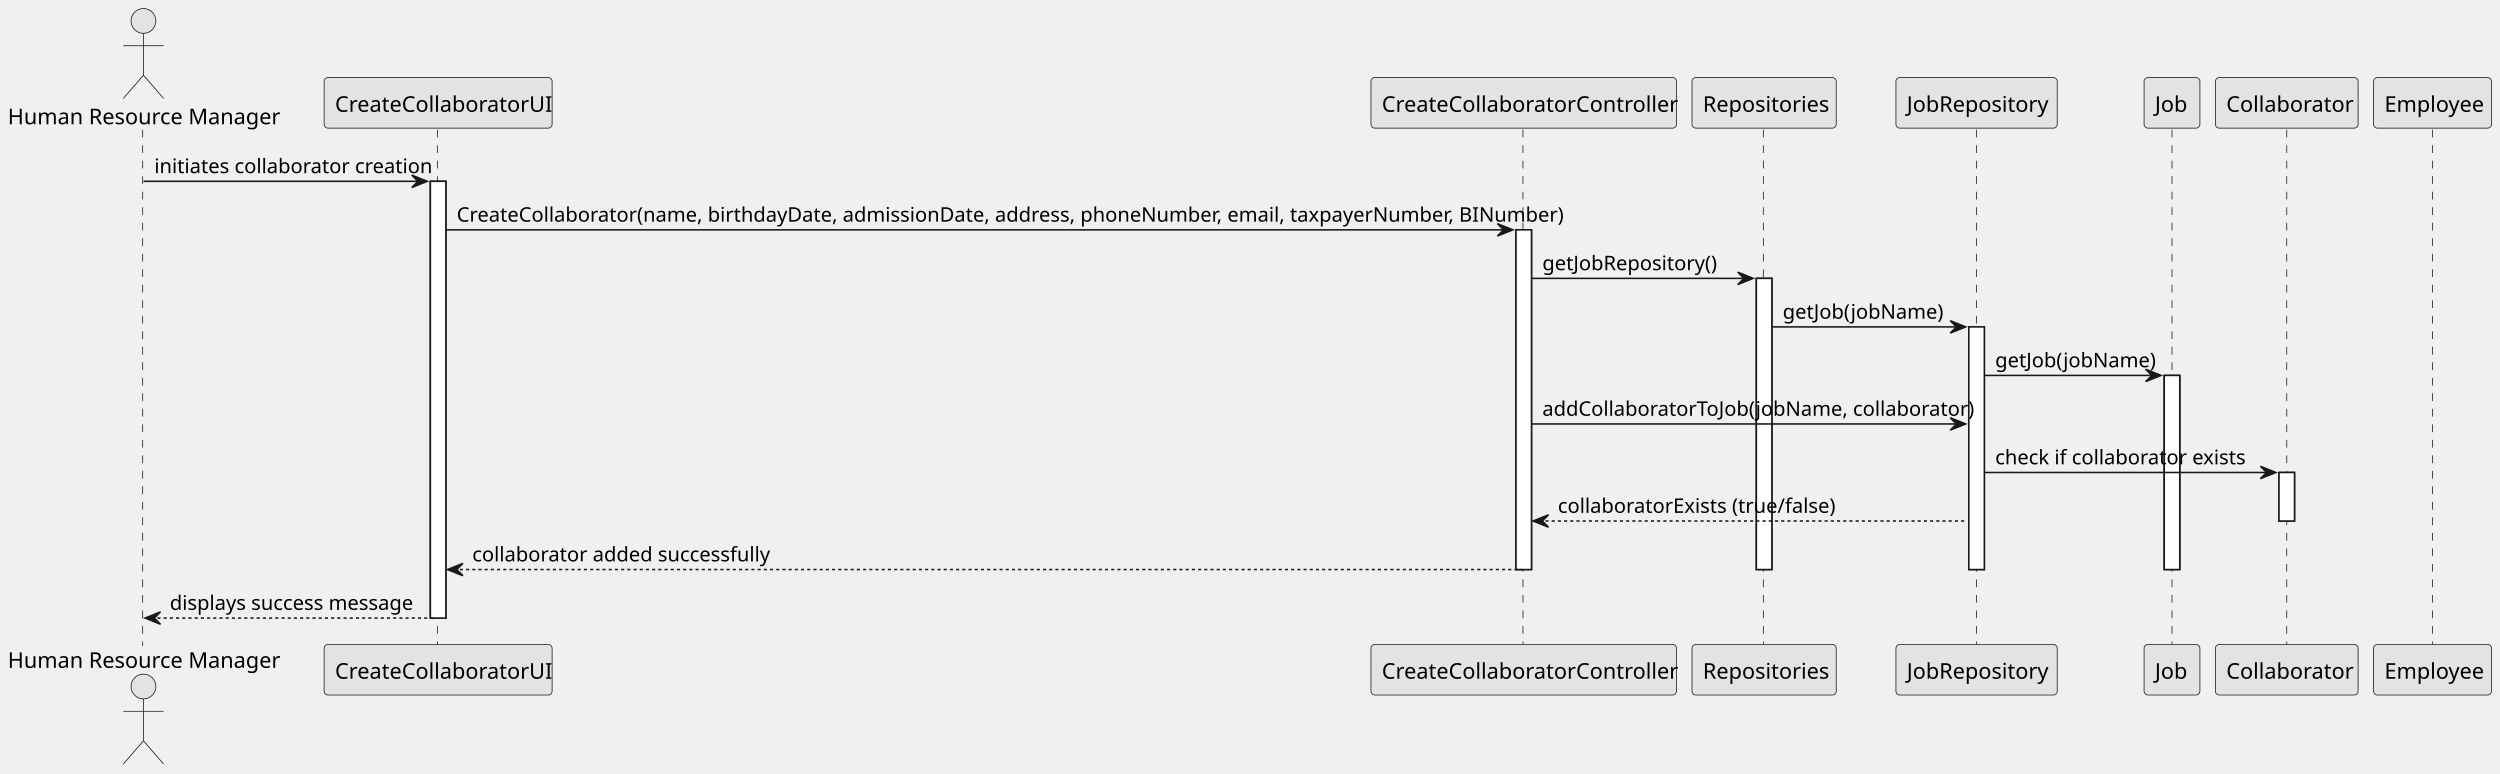
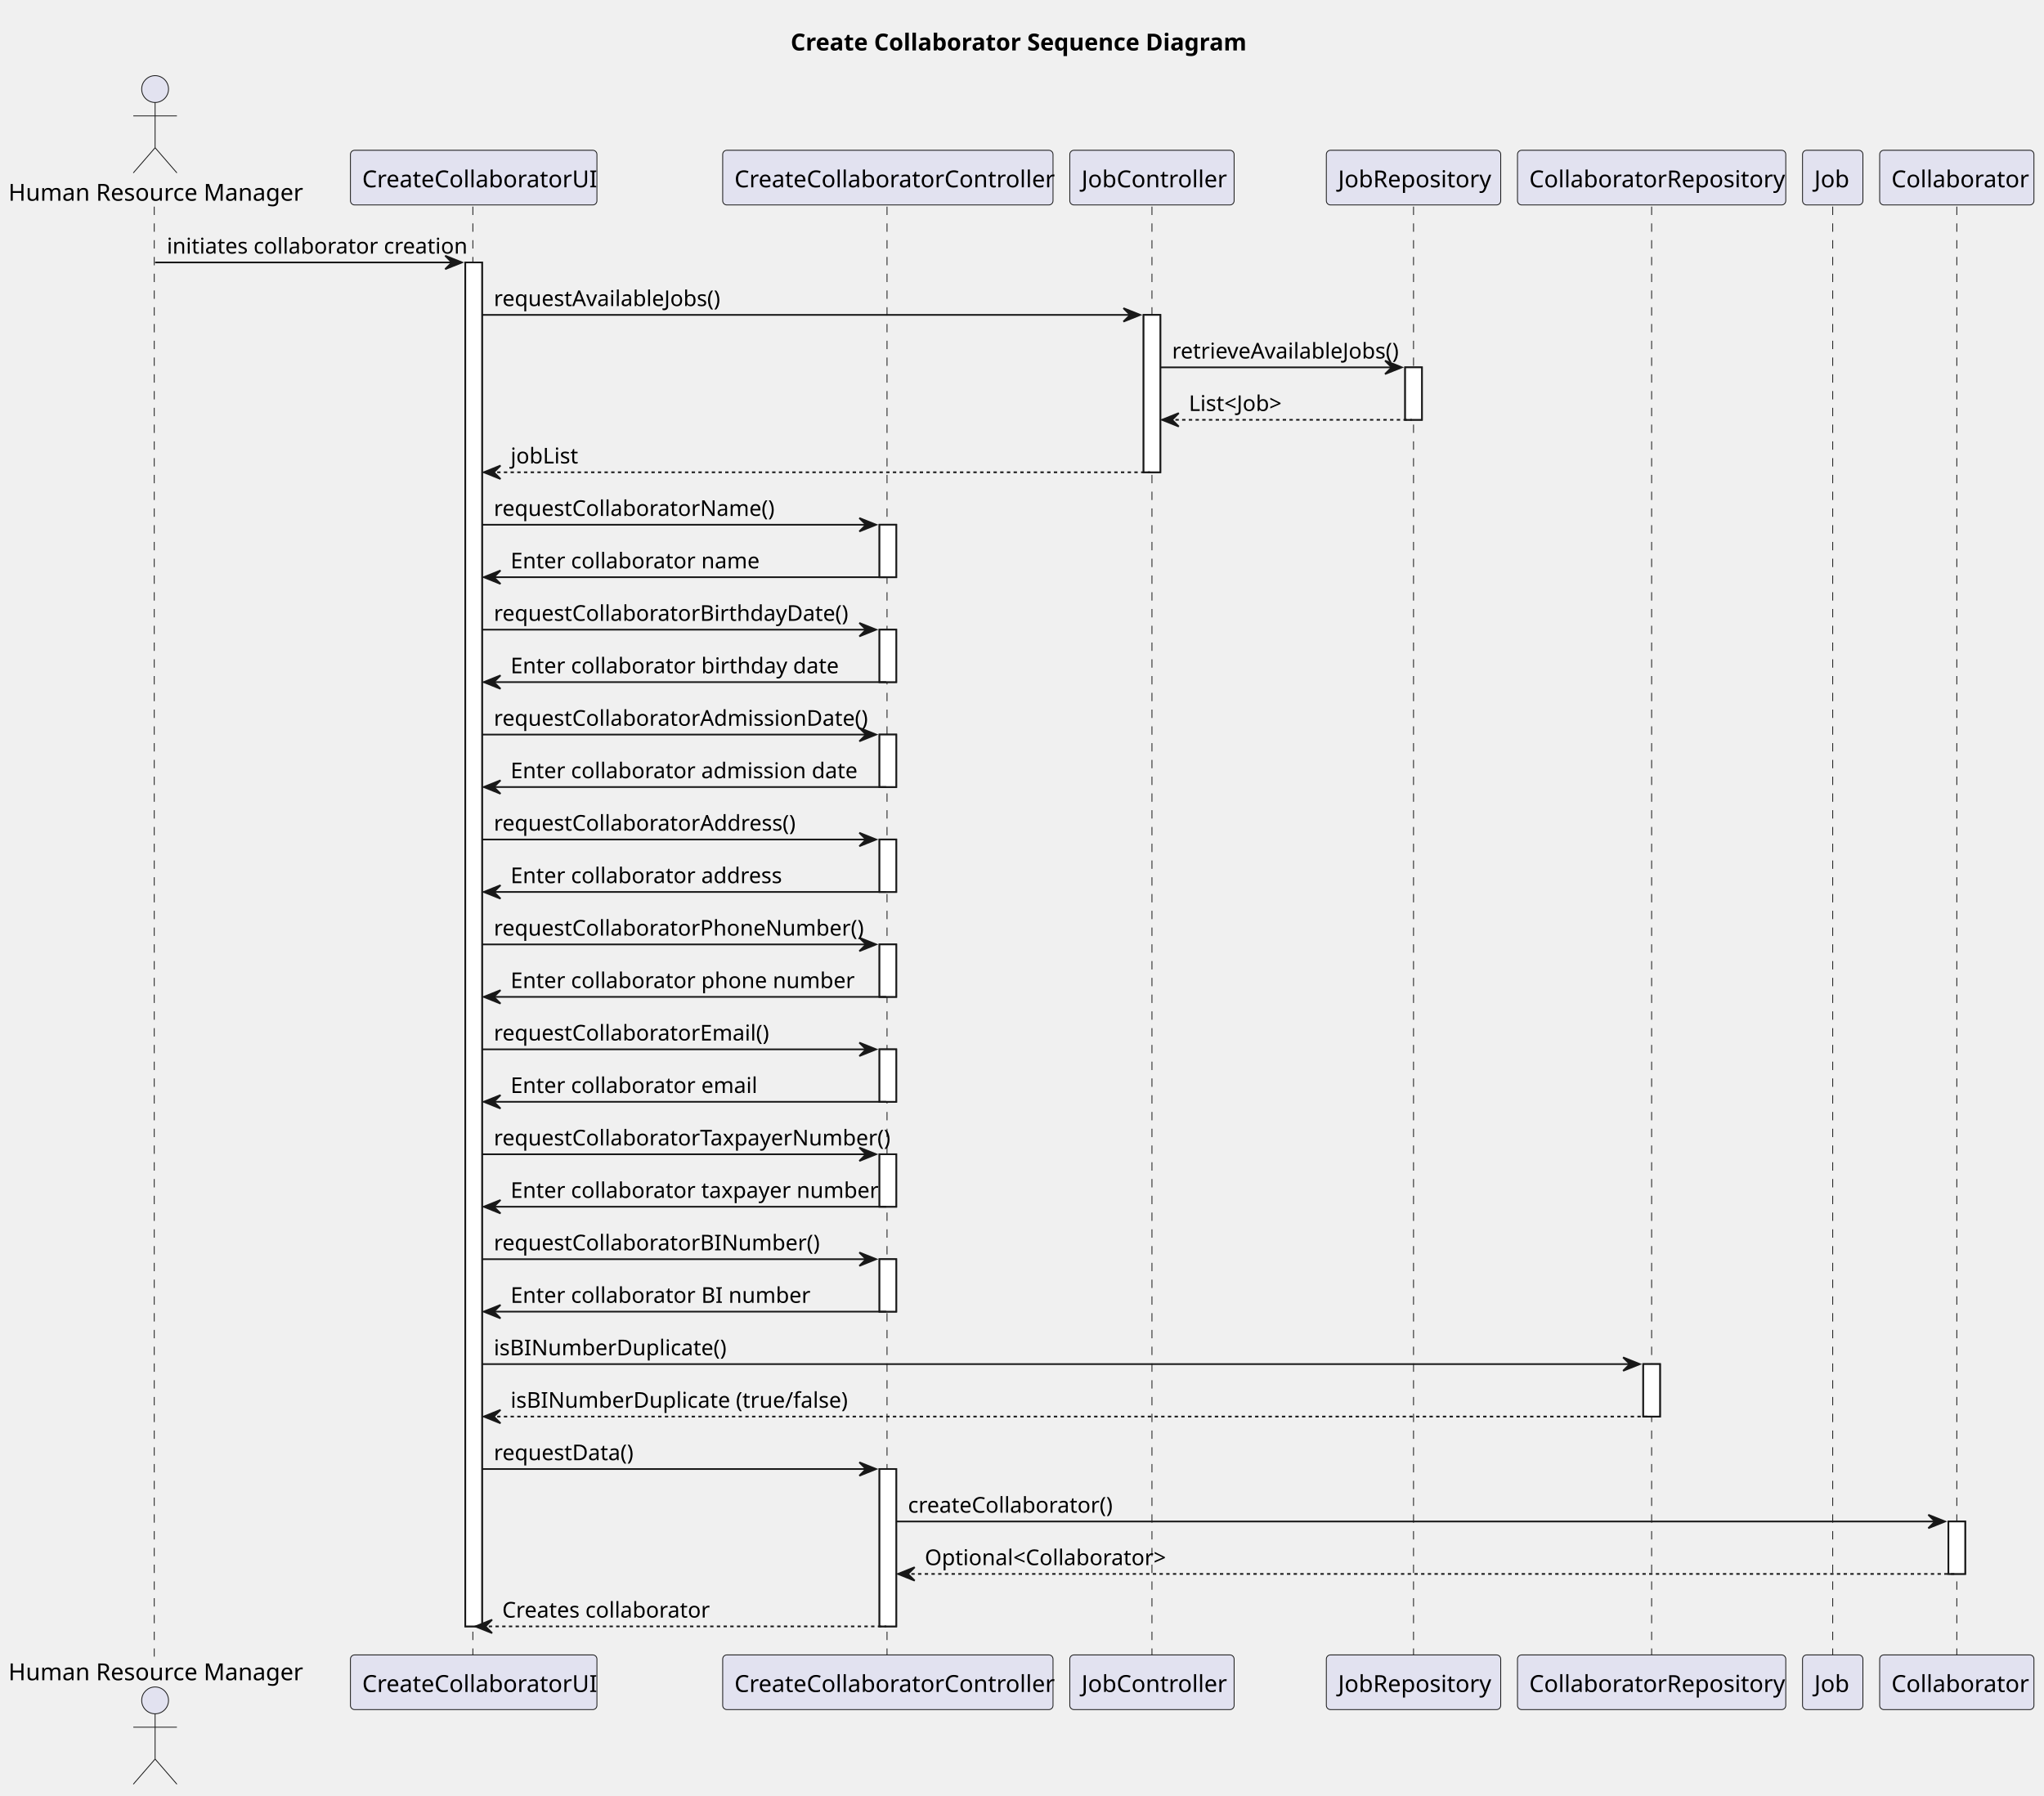
- <svg xmlns="http://www.w3.org/2000/svg" contentStyleType="text/css" height="499px" preserveAspectRatio="none" style="width:1612px;height:499px;background:#FFFFFF;" version="1.1" viewBox="0 0 1612 499" width="1612px" zoomAndPan="magnify">
+ <svg xmlns="http://www.w3.org/2000/svg" contentStyleType="text/css" height="1071px" preserveAspectRatio="none" style="width:1219px;height:1071px;background:#FFFFFF;" version="1.1" viewBox="0 0 1219 1071" width="1219px" zoomAndPan="magnify">
  <defs />
  <g>
-     <rect fill="#FFFFFF" height="281.619" style="stroke:#181818;stroke-width:1.0;" width="10" x="277.5" y="116.912" />
-     <rect fill="#FFFFFF" height="219.037" style="stroke:#181818;stroke-width:1.0;" width="10" x="977.5" y="148.203" />
-     <rect fill="#FFFFFF" height="187.746" style="stroke:#181818;stroke-width:1.0;" width="10" x="1132.5" y="179.494" />
-     <rect fill="#FFFFFF" height="156.455" style="stroke:#181818;stroke-width:1.0;" width="10" x="1269.5" y="210.785" />
-     <rect fill="#FFFFFF" height="125.164" style="stroke:#181818;stroke-width:1.0;" width="10" x="1395.5" y="242.076" />
-     <rect fill="#FFFFFF" height="31.291" style="stroke:#181818;stroke-width:1.0;" width="10" x="1469.5" y="304.658" />
-     <line style="stroke:#181818;stroke-width:0.5;stroke-dasharray:5.0,5.0;" x1="92" x2="92" y1="83.621" y2="416.531" />
-     <line style="stroke:#181818;stroke-width:0.5;stroke-dasharray:5.0,5.0;" x1="282" x2="282" y1="83.621" y2="416.531" />
-     <line style="stroke:#181818;stroke-width:0.5;stroke-dasharray:5.0,5.0;" x1="982" x2="982" y1="83.621" y2="416.531" />
-     <line style="stroke:#181818;stroke-width:0.5;stroke-dasharray:5.0,5.0;" x1="1137" x2="1137" y1="83.621" y2="416.531" />
-     <line style="stroke:#181818;stroke-width:0.5;stroke-dasharray:5.0,5.0;" x1="1274.5" x2="1274.5" y1="83.621" y2="416.531" />
-     <line style="stroke:#181818;stroke-width:0.5;stroke-dasharray:5.0,5.0;" x1="1400.5" x2="1400.5" y1="83.621" y2="416.531" />
-     <line style="stroke:#181818;stroke-width:0.5;stroke-dasharray:5.0,5.0;" x1="1474.5" x2="1474.5" y1="83.621" y2="416.531" />
-     <line style="stroke:#181818;stroke-width:0.5;stroke-dasharray:5.0,5.0;" x1="1568.5" x2="1568.5" y1="83.621" y2="416.531" />
-     <text fill="#000000" font-family="sans-serif" font-size="14" lengthAdjust="spacing" textLength="169" x="5" y="80.107">Human Resource Manager</text>
-     <ellipse cx="92.5" cy="13.5" fill="#E3E3E3" rx="8" ry="8" style="stroke:#181818;stroke-width:0.5;" />
-     <path d="M92.5,21.5 L92.5,48.5 M79.5,29.5 L105.5,29.5 M92.5,48.5 L79.5,63.5 M92.5,48.5 L105.5,63.5 " fill="none" style="stroke:#181818;stroke-width:0.5;" />
-     <text fill="#000000" font-family="sans-serif" font-size="14" lengthAdjust="spacing" textLength="169" x="5" y="430.639">Human Resource Manager</text>
-     <ellipse cx="92.5" cy="442.652" fill="#E3E3E3" rx="8" ry="8" style="stroke:#181818;stroke-width:0.5;" />
-     <path d="M92.5,450.652 L92.5,477.652 M79.5,458.652 L105.5,458.652 M92.5,477.652 L79.5,492.652 M92.5,477.652 L105.5,492.652 " fill="none" style="stroke:#181818;stroke-width:0.5;" />
-     <rect fill="#E3E3E3" height="32.621" rx="2.5" ry="2.5" style="stroke:#181818;stroke-width:0.5;" width="147" x="209" y="50" />
-     <text fill="#000000" font-family="sans-serif" font-size="14" lengthAdjust="spacing" textLength="133" x="216" y="72.107">CreateCollaboratorUI</text>
-     <rect fill="#E3E3E3" height="32.621" rx="2.5" ry="2.5" style="stroke:#181818;stroke-width:0.5;" width="147" x="209" y="415.531" />
-     <text fill="#000000" font-family="sans-serif" font-size="14" lengthAdjust="spacing" textLength="133" x="216" y="437.639">CreateCollaboratorUI</text>
-     <rect fill="#E3E3E3" height="32.621" rx="2.5" ry="2.5" style="stroke:#181818;stroke-width:0.5;" width="197" x="884" y="50" />
-     <text fill="#000000" font-family="sans-serif" font-size="14" lengthAdjust="spacing" textLength="183" x="891" y="72.107">CreateCollaboratorController</text>
-     <rect fill="#E3E3E3" height="32.621" rx="2.5" ry="2.5" style="stroke:#181818;stroke-width:0.5;" width="197" x="884" y="415.531" />
-     <text fill="#000000" font-family="sans-serif" font-size="14" lengthAdjust="spacing" textLength="183" x="891" y="437.639">CreateCollaboratorController</text>
-     <rect fill="#E3E3E3" height="32.621" rx="2.5" ry="2.5" style="stroke:#181818;stroke-width:0.5;" width="93" x="1091" y="50" />
-     <text fill="#000000" font-family="sans-serif" font-size="14" lengthAdjust="spacing" textLength="79" x="1098" y="72.107">Repositories</text>
-     <rect fill="#E3E3E3" height="32.621" rx="2.5" ry="2.5" style="stroke:#181818;stroke-width:0.5;" width="93" x="1091" y="415.531" />
-     <text fill="#000000" font-family="sans-serif" font-size="14" lengthAdjust="spacing" textLength="79" x="1098" y="437.639">Repositories</text>
-     <rect fill="#E3E3E3" height="32.621" rx="2.5" ry="2.5" style="stroke:#181818;stroke-width:0.5;" width="104" x="1222.5" y="50" />
-     <text fill="#000000" font-family="sans-serif" font-size="14" lengthAdjust="spacing" textLength="90" x="1229.5" y="72.107">JobRepository</text>
-     <rect fill="#E3E3E3" height="32.621" rx="2.5" ry="2.5" style="stroke:#181818;stroke-width:0.5;" width="104" x="1222.5" y="415.531" />
-     <text fill="#000000" font-family="sans-serif" font-size="14" lengthAdjust="spacing" textLength="90" x="1229.5" y="437.639">JobRepository</text>
-     <rect fill="#E3E3E3" height="32.621" rx="2.5" ry="2.5" style="stroke:#181818;stroke-width:0.5;" width="36" x="1382.5" y="50" />
-     <text fill="#000000" font-family="sans-serif" font-size="14" lengthAdjust="spacing" textLength="22" x="1389.5" y="72.107">Job</text>
-     <rect fill="#E3E3E3" height="32.621" rx="2.5" ry="2.5" style="stroke:#181818;stroke-width:0.5;" width="36" x="1382.5" y="415.531" />
-     <text fill="#000000" font-family="sans-serif" font-size="14" lengthAdjust="spacing" textLength="22" x="1389.5" y="437.639">Job</text>
-     <rect fill="#E3E3E3" height="32.621" rx="2.5" ry="2.5" style="stroke:#181818;stroke-width:0.5;" width="92" x="1428.5" y="50" />
-     <text fill="#000000" font-family="sans-serif" font-size="14" lengthAdjust="spacing" textLength="78" x="1435.5" y="72.107">Collaborator</text>
-     <rect fill="#E3E3E3" height="32.621" rx="2.5" ry="2.5" style="stroke:#181818;stroke-width:0.5;" width="92" x="1428.5" y="415.531" />
-     <text fill="#000000" font-family="sans-serif" font-size="14" lengthAdjust="spacing" textLength="78" x="1435.5" y="437.639">Collaborator</text>
-     <rect fill="#E3E3E3" height="32.621" rx="2.5" ry="2.5" style="stroke:#181818;stroke-width:0.5;" width="76" x="1530.5" y="50" />
-     <text fill="#000000" font-family="sans-serif" font-size="14" lengthAdjust="spacing" textLength="62" x="1537.5" y="72.107">Employee</text>
-     <rect fill="#E3E3E3" height="32.621" rx="2.5" ry="2.5" style="stroke:#181818;stroke-width:0.5;" width="76" x="1530.5" y="415.531" />
-     <text fill="#000000" font-family="sans-serif" font-size="14" lengthAdjust="spacing" textLength="62" x="1537.5" y="437.639">Employee</text>
-     <rect fill="#FFFFFF" height="281.619" style="stroke:#181818;stroke-width:1.0;" width="10" x="277.5" y="116.912" />
-     <rect fill="#FFFFFF" height="219.037" style="stroke:#181818;stroke-width:1.0;" width="10" x="977.5" y="148.203" />
-     <rect fill="#FFFFFF" height="187.746" style="stroke:#181818;stroke-width:1.0;" width="10" x="1132.5" y="179.494" />
-     <rect fill="#FFFFFF" height="156.455" style="stroke:#181818;stroke-width:1.0;" width="10" x="1269.5" y="210.785" />
-     <rect fill="#FFFFFF" height="125.164" style="stroke:#181818;stroke-width:1.0;" width="10" x="1395.5" y="242.076" />
-     <rect fill="#FFFFFF" height="31.291" style="stroke:#181818;stroke-width:1.0;" width="10" x="1469.5" y="304.658" />
-     <polygon fill="#181818" points="265.5,112.912,275.5,116.912,265.5,120.912,269.5,116.912" style="stroke:#181818;stroke-width:1.0;" />
-     <line style="stroke:#181818;stroke-width:1.0;" x1="92.5" x2="271.5" y1="116.912" y2="116.912" />
-     <text fill="#000000" font-family="sans-serif" font-size="13" lengthAdjust="spacing" textLength="166" x="99.5" y="111.649">initiates collaborator creation</text>
-     <polygon fill="#181818" points="965.5,144.203,975.5,148.203,965.5,152.203,969.5,148.203" style="stroke:#181818;stroke-width:1.0;" />
-     <line style="stroke:#181818;stroke-width:1.0;" x1="287.5" x2="971.5" y1="148.203" y2="148.203" />
-     <text fill="#000000" font-family="sans-serif" font-size="13" lengthAdjust="spacing" textLength="671" x="294.5" y="142.94">CreateCollaborator(name, birthdayDate, admissionDate, address, phoneNumber, email, taxpayerNumber, BINumber)</text>
-     <polygon fill="#181818" points="1120.5,175.494,1130.5,179.494,1120.5,183.494,1124.5,179.494" style="stroke:#181818;stroke-width:1.0;" />
-     <line style="stroke:#181818;stroke-width:1.0;" x1="987.5" x2="1126.5" y1="179.494" y2="179.494" />
-     <text fill="#000000" font-family="sans-serif" font-size="13" lengthAdjust="spacing" textLength="108" x="994.5" y="174.231">getJobRepository()</text>
-     <polygon fill="#181818" points="1257.5,206.785,1267.5,210.785,1257.5,214.785,1261.5,210.785" style="stroke:#181818;stroke-width:1.0;" />
-     <line style="stroke:#181818;stroke-width:1.0;" x1="1142.5" x2="1263.5" y1="210.785" y2="210.785" />
-     <text fill="#000000" font-family="sans-serif" font-size="13" lengthAdjust="spacing" textLength="97" x="1149.5" y="205.523">getJob(jobName)</text>
-     <polygon fill="#181818" points="1383.5,238.076,1393.5,242.076,1383.5,246.076,1387.5,242.076" style="stroke:#181818;stroke-width:1.0;" />
-     <line style="stroke:#181818;stroke-width:1.0;" x1="1279.5" x2="1389.5" y1="242.076" y2="242.076" />
-     <text fill="#000000" font-family="sans-serif" font-size="13" lengthAdjust="spacing" textLength="97" x="1286.5" y="236.814">getJob(jobName)</text>
-     <polygon fill="#181818" points="1257.5,269.367,1267.5,273.367,1257.5,277.367,1261.5,273.367" style="stroke:#181818;stroke-width:1.0;" />
-     <line style="stroke:#181818;stroke-width:1.0;" x1="987.5" x2="1263.5" y1="273.367" y2="273.367" />
-     <text fill="#000000" font-family="sans-serif" font-size="13" lengthAdjust="spacing" textLength="258" x="994.5" y="268.104">addCollaboratorToJob(jobName, collaborator)</text>
-     <polygon fill="#181818" points="1457.5,300.658,1467.5,304.658,1457.5,308.658,1461.5,304.658" style="stroke:#181818;stroke-width:1.0;" />
-     <line style="stroke:#181818;stroke-width:1.0;" x1="1279.5" x2="1463.5" y1="304.658" y2="304.658" />
-     <text fill="#000000" font-family="sans-serif" font-size="13" lengthAdjust="spacing" textLength="155" x="1286.5" y="299.396">check if collaborator exists</text>
-     <polygon fill="#181818" points="998.5,331.949,988.5,335.949,998.5,339.949,994.5,335.949" style="stroke:#181818;stroke-width:1.0;" />
-     <line style="stroke:#181818;stroke-width:1.0;stroke-dasharray:2.0,2.0;" x1="992.5" x2="1268.5" y1="335.949" y2="335.949" />
-     <text fill="#000000" font-family="sans-serif" font-size="13" lengthAdjust="spacing" textLength="169" x="1004.5" y="330.687">collaboratorExists (true/false)</text>
-     <polygon fill="#181818" points="298.5,363.24,288.5,367.24,298.5,371.24,294.5,367.24" style="stroke:#181818;stroke-width:1.0;" />
-     <line style="stroke:#181818;stroke-width:1.0;stroke-dasharray:2.0,2.0;" x1="292.5" x2="981.5" y1="367.24" y2="367.24" />
-     <text fill="#000000" font-family="sans-serif" font-size="13" lengthAdjust="spacing" textLength="182" x="304.5" y="361.978">collaborator added successfully</text>
-     <polygon fill="#181818" points="103.5,394.531,93.5,398.531,103.5,402.531,99.5,398.531" style="stroke:#181818;stroke-width:1.0;" />
-     <line style="stroke:#181818;stroke-width:1.0;stroke-dasharray:2.0,2.0;" x1="97.5" x2="281.5" y1="398.531" y2="398.531" />
-     <text fill="#000000" font-family="sans-serif" font-size="13" lengthAdjust="spacing" textLength="158" x="109.5" y="393.269">displays success message</text>
+     <text fill="#000000" font-family="sans-serif" font-size="14" font-weight="bold" lengthAdjust="spacing" textLength="274" x="471.5" y="30.107">Create Collaborator Sequence Diagram</text>
+     <rect fill="#FFFFFF" height="813.566" style="stroke:#181818;stroke-width:1.0;" width="10" x="277.5" y="156.533" />
+     <rect fill="#FFFFFF" height="31.291" style="stroke:#181818;stroke-width:1.0;" width="10" x="524.5" y="312.988" />
+     <rect fill="#FFFFFF" height="31.291" style="stroke:#181818;stroke-width:1.0;" width="10" x="524.5" y="375.57" />
+     <rect fill="#FFFFFF" height="31.291" style="stroke:#181818;stroke-width:1.0;" width="10" x="524.5" y="438.152" />
+     <rect fill="#FFFFFF" height="31.291" style="stroke:#181818;stroke-width:1.0;" width="10" x="524.5" y="500.734" />
+     <rect fill="#FFFFFF" height="31.291" style="stroke:#181818;stroke-width:1.0;" width="10" x="524.5" y="563.316" />
+     <rect fill="#FFFFFF" height="31.291" style="stroke:#181818;stroke-width:1.0;" width="10" x="524.5" y="625.898" />
+     <rect fill="#FFFFFF" height="31.291" style="stroke:#181818;stroke-width:1.0;" width="10" x="524.5" y="688.481" />
+     <rect fill="#FFFFFF" height="31.291" style="stroke:#181818;stroke-width:1.0;" width="10" x="524.5" y="751.062" />
+     <rect fill="#FFFFFF" height="93.873" style="stroke:#181818;stroke-width:1.0;" width="10" x="524.5" y="876.227" />
+     <rect fill="#FFFFFF" height="93.873" style="stroke:#181818;stroke-width:1.0;" width="10" x="682" y="187.824" />
+     <rect fill="#FFFFFF" height="31.291" style="stroke:#181818;stroke-width:1.0;" width="10" x="838" y="219.115" />
+     <rect fill="#FFFFFF" height="31.291" style="stroke:#181818;stroke-width:1.0;" width="10" x="980" y="813.644" />
+     <rect fill="#FFFFFF" height="31.291" style="stroke:#181818;stroke-width:1.0;" width="10" x="1162" y="907.518" />
+     <line style="stroke:#181818;stroke-width:0.5;stroke-dasharray:5.0,5.0;" x1="92" x2="92" y1="123.242" y2="988.1" />
+     <line style="stroke:#181818;stroke-width:0.5;stroke-dasharray:5.0,5.0;" x1="282" x2="282" y1="123.242" y2="988.1" />
+     <line style="stroke:#181818;stroke-width:0.5;stroke-dasharray:5.0,5.0;" x1="529" x2="529" y1="123.242" y2="988.1" />
+     <line style="stroke:#181818;stroke-width:0.5;stroke-dasharray:5.0,5.0;" x1="687" x2="687" y1="123.242" y2="988.1" />
+     <line style="stroke:#181818;stroke-width:0.5;stroke-dasharray:5.0,5.0;" x1="843" x2="843" y1="123.242" y2="988.1" />
+     <line style="stroke:#181818;stroke-width:0.5;stroke-dasharray:5.0,5.0;" x1="985" x2="985" y1="123.242" y2="988.1" />
+     <line style="stroke:#181818;stroke-width:0.5;stroke-dasharray:5.0,5.0;" x1="1093" x2="1093" y1="123.242" y2="988.1" />
+     <line style="stroke:#181818;stroke-width:0.5;stroke-dasharray:5.0,5.0;" x1="1167" x2="1167" y1="123.242" y2="988.1" />
+     <text fill="#000000" font-family="sans-serif" font-size="14" lengthAdjust="spacing" textLength="169" x="5" y="119.728">Human Resource Manager</text>
+     <ellipse cx="92.5" cy="53.121" fill="#E2E2F0" rx="8" ry="8" style="stroke:#181818;stroke-width:0.5;" />
+     <path d="M92.5,61.121 L92.5,88.121 M79.5,69.121 L105.5,69.121 M92.5,88.121 L79.5,103.121 M92.5,88.121 L105.5,103.121 " fill="none" style="stroke:#181818;stroke-width:0.5;" />
+     <text fill="#000000" font-family="sans-serif" font-size="14" lengthAdjust="spacing" textLength="169" x="5" y="1002.207">Human Resource Manager</text>
+     <ellipse cx="92.5" cy="1014.221" fill="#E2E2F0" rx="8" ry="8" style="stroke:#181818;stroke-width:0.5;" />
+     <path d="M92.5,1022.221 L92.5,1049.221 M79.5,1030.221 L105.5,1030.221 M92.5,1049.221 L79.5,1064.221 M92.5,1049.221 L105.5,1064.221 " fill="none" style="stroke:#181818;stroke-width:0.5;" />
+     <rect fill="#E2E2F0" height="32.621" rx="2.5" ry="2.5" style="stroke:#181818;stroke-width:0.5;" width="147" x="209" y="89.621" />
+     <text fill="#000000" font-family="sans-serif" font-size="14" lengthAdjust="spacing" textLength="133" x="216" y="111.728">CreateCollaboratorUI</text>
+     <rect fill="#E2E2F0" height="32.621" rx="2.5" ry="2.5" style="stroke:#181818;stroke-width:0.5;" width="147" x="209" y="987.1" />
+     <text fill="#000000" font-family="sans-serif" font-size="14" lengthAdjust="spacing" textLength="133" x="216" y="1009.207">CreateCollaboratorUI</text>
+     <rect fill="#E2E2F0" height="32.621" rx="2.5" ry="2.5" style="stroke:#181818;stroke-width:0.5;" width="197" x="431" y="89.621" />
+     <text fill="#000000" font-family="sans-serif" font-size="14" lengthAdjust="spacing" textLength="183" x="438" y="111.728">CreateCollaboratorController</text>
+     <rect fill="#E2E2F0" height="32.621" rx="2.5" ry="2.5" style="stroke:#181818;stroke-width:0.5;" width="197" x="431" y="987.1" />
+     <text fill="#000000" font-family="sans-serif" font-size="14" lengthAdjust="spacing" textLength="183" x="438" y="1009.207">CreateCollaboratorController</text>
+     <rect fill="#E2E2F0" height="32.621" rx="2.5" ry="2.5" style="stroke:#181818;stroke-width:0.5;" width="98" x="638" y="89.621" />
+     <text fill="#000000" font-family="sans-serif" font-size="14" lengthAdjust="spacing" textLength="84" x="645" y="111.728">JobController</text>
+     <rect fill="#E2E2F0" height="32.621" rx="2.5" ry="2.5" style="stroke:#181818;stroke-width:0.5;" width="98" x="638" y="987.1" />
+     <text fill="#000000" font-family="sans-serif" font-size="14" lengthAdjust="spacing" textLength="84" x="645" y="1009.207">JobController</text>
+     <rect fill="#E2E2F0" height="32.621" rx="2.5" ry="2.5" style="stroke:#181818;stroke-width:0.5;" width="104" x="791" y="89.621" />
+     <text fill="#000000" font-family="sans-serif" font-size="14" lengthAdjust="spacing" textLength="90" x="798" y="111.728">JobRepository</text>
+     <rect fill="#E2E2F0" height="32.621" rx="2.5" ry="2.5" style="stroke:#181818;stroke-width:0.5;" width="104" x="791" y="987.1" />
+     <text fill="#000000" font-family="sans-serif" font-size="14" lengthAdjust="spacing" textLength="90" x="798" y="1009.207">JobRepository</text>
+     <rect fill="#E2E2F0" height="32.621" rx="2.5" ry="2.5" style="stroke:#181818;stroke-width:0.5;" width="160" x="905" y="89.621" />
+     <text fill="#000000" font-family="sans-serif" font-size="14" lengthAdjust="spacing" textLength="146" x="912" y="111.728">CollaboratorRepository</text>
+     <rect fill="#E2E2F0" height="32.621" rx="2.5" ry="2.5" style="stroke:#181818;stroke-width:0.5;" width="160" x="905" y="987.1" />
+     <text fill="#000000" font-family="sans-serif" font-size="14" lengthAdjust="spacing" textLength="146" x="912" y="1009.207">CollaboratorRepository</text>
+     <rect fill="#E2E2F0" height="32.621" rx="2.5" ry="2.5" style="stroke:#181818;stroke-width:0.5;" width="36" x="1075" y="89.621" />
+     <text fill="#000000" font-family="sans-serif" font-size="14" lengthAdjust="spacing" textLength="22" x="1082" y="111.728">Job</text>
+     <rect fill="#E2E2F0" height="32.621" rx="2.5" ry="2.5" style="stroke:#181818;stroke-width:0.5;" width="36" x="1075" y="987.1" />
+     <text fill="#000000" font-family="sans-serif" font-size="14" lengthAdjust="spacing" textLength="22" x="1082" y="1009.207">Job</text>
+     <rect fill="#E2E2F0" height="32.621" rx="2.5" ry="2.5" style="stroke:#181818;stroke-width:0.5;" width="92" x="1121" y="89.621" />
+     <text fill="#000000" font-family="sans-serif" font-size="14" lengthAdjust="spacing" textLength="78" x="1128" y="111.728">Collaborator</text>
+     <rect fill="#E2E2F0" height="32.621" rx="2.5" ry="2.5" style="stroke:#181818;stroke-width:0.5;" width="92" x="1121" y="987.1" />
+     <text fill="#000000" font-family="sans-serif" font-size="14" lengthAdjust="spacing" textLength="78" x="1128" y="1009.207">Collaborator</text>
+     <rect fill="#FFFFFF" height="813.566" style="stroke:#181818;stroke-width:1.0;" width="10" x="277.5" y="156.533" />
+     <rect fill="#FFFFFF" height="31.291" style="stroke:#181818;stroke-width:1.0;" width="10" x="524.5" y="312.988" />
+     <rect fill="#FFFFFF" height="31.291" style="stroke:#181818;stroke-width:1.0;" width="10" x="524.5" y="375.57" />
+     <rect fill="#FFFFFF" height="31.291" style="stroke:#181818;stroke-width:1.0;" width="10" x="524.5" y="438.152" />
+     <rect fill="#FFFFFF" height="31.291" style="stroke:#181818;stroke-width:1.0;" width="10" x="524.5" y="500.734" />
+     <rect fill="#FFFFFF" height="31.291" style="stroke:#181818;stroke-width:1.0;" width="10" x="524.5" y="563.316" />
+     <rect fill="#FFFFFF" height="31.291" style="stroke:#181818;stroke-width:1.0;" width="10" x="524.5" y="625.898" />
+     <rect fill="#FFFFFF" height="31.291" style="stroke:#181818;stroke-width:1.0;" width="10" x="524.5" y="688.481" />
+     <rect fill="#FFFFFF" height="31.291" style="stroke:#181818;stroke-width:1.0;" width="10" x="524.5" y="751.062" />
+     <rect fill="#FFFFFF" height="93.873" style="stroke:#181818;stroke-width:1.0;" width="10" x="524.5" y="876.227" />
+     <rect fill="#FFFFFF" height="93.873" style="stroke:#181818;stroke-width:1.0;" width="10" x="682" y="187.824" />
+     <rect fill="#FFFFFF" height="31.291" style="stroke:#181818;stroke-width:1.0;" width="10" x="838" y="219.115" />
+     <rect fill="#FFFFFF" height="31.291" style="stroke:#181818;stroke-width:1.0;" width="10" x="980" y="813.644" />
+     <rect fill="#FFFFFF" height="31.291" style="stroke:#181818;stroke-width:1.0;" width="10" x="1162" y="907.518" />
+     <polygon fill="#181818" points="265.5,152.533,275.5,156.533,265.5,160.533,269.5,156.533" style="stroke:#181818;stroke-width:1.0;" />
+     <line style="stroke:#181818;stroke-width:1.0;" x1="92.5" x2="271.5" y1="156.533" y2="156.533" />
+     <text fill="#000000" font-family="sans-serif" font-size="13" lengthAdjust="spacing" textLength="166" x="99.5" y="151.27">initiates collaborator creation</text>
+     <polygon fill="#181818" points="670,183.824,680,187.824,670,191.824,674,187.824" style="stroke:#181818;stroke-width:1.0;" />
+     <line style="stroke:#181818;stroke-width:1.0;" x1="287.5" x2="676" y1="187.824" y2="187.824" />
+     <text fill="#000000" font-family="sans-serif" font-size="13" lengthAdjust="spacing" textLength="129" x="294.5" y="182.561">requestAvailableJobs()</text>
+     <polygon fill="#181818" points="826,215.115,836,219.115,826,223.115,830,219.115" style="stroke:#181818;stroke-width:1.0;" />
+     <line style="stroke:#181818;stroke-width:1.0;" x1="692" x2="832" y1="219.115" y2="219.115" />
+     <text fill="#000000" font-family="sans-serif" font-size="13" lengthAdjust="spacing" textLength="127" x="699" y="213.852">retrieveAvailableJobs()</text>
+     <polygon fill="#181818" points="703,246.406,693,250.406,703,254.406,699,250.406" style="stroke:#181818;stroke-width:1.0;" />
+     <line style="stroke:#181818;stroke-width:1.0;stroke-dasharray:2.0,2.0;" x1="697" x2="842" y1="250.406" y2="250.406" />
+     <text fill="#000000" font-family="sans-serif" font-size="13" lengthAdjust="spacing" textLength="57" x="709" y="245.144">List&lt;Job&gt;</text>
+     <polygon fill="#181818" points="298.5,277.697,288.5,281.697,298.5,285.697,294.5,281.697" style="stroke:#181818;stroke-width:1.0;" />
+     <line style="stroke:#181818;stroke-width:1.0;stroke-dasharray:2.0,2.0;" x1="292.5" x2="686" y1="281.697" y2="281.697" />
+     <text fill="#000000" font-family="sans-serif" font-size="13" lengthAdjust="spacing" textLength="38" x="304.5" y="276.435">jobList</text>
+     <polygon fill="#181818" points="512.5,308.988,522.5,312.988,512.5,316.988,516.5,312.988" style="stroke:#181818;stroke-width:1.0;" />
+     <line style="stroke:#181818;stroke-width:1.0;" x1="287.5" x2="518.5" y1="312.988" y2="312.988" />
+     <text fill="#000000" font-family="sans-serif" font-size="13" lengthAdjust="spacing" textLength="154" x="294.5" y="307.726">requestCollaboratorName()</text>
+     <polygon fill="#181818" points="298.5,340.279,288.5,344.279,298.5,348.279,294.5,344.279" style="stroke:#181818;stroke-width:1.0;" />
+     <line style="stroke:#181818;stroke-width:1.0;" x1="292.5" x2="528.5" y1="344.279" y2="344.279" />
+     <text fill="#000000" font-family="sans-serif" font-size="13" lengthAdjust="spacing" textLength="138" x="304.5" y="339.017">Enter collaborator name</text>
+     <polygon fill="#181818" points="512.5,371.57,522.5,375.57,512.5,379.57,516.5,375.57" style="stroke:#181818;stroke-width:1.0;" />
+     <line style="stroke:#181818;stroke-width:1.0;" x1="287.5" x2="518.5" y1="375.57" y2="375.57" />
+     <text fill="#000000" font-family="sans-serif" font-size="13" lengthAdjust="spacing" textLength="195" x="294.5" y="370.308">requestCollaboratorBirthdayDate()</text>
+     <polygon fill="#181818" points="298.5,402.861,288.5,406.861,298.5,410.861,294.5,406.861" style="stroke:#181818;stroke-width:1.0;" />
+     <line style="stroke:#181818;stroke-width:1.0;" x1="292.5" x2="528.5" y1="406.861" y2="406.861" />
+     <text fill="#000000" font-family="sans-serif" font-size="13" lengthAdjust="spacing" textLength="181" x="304.5" y="401.599">Enter collaborator birthday date</text>
+     <polygon fill="#181818" points="512.5,434.152,522.5,438.152,512.5,442.152,516.5,438.152" style="stroke:#181818;stroke-width:1.0;" />
+     <line style="stroke:#181818;stroke-width:1.0;" x1="287.5" x2="518.5" y1="438.152" y2="438.152" />
+     <text fill="#000000" font-family="sans-serif" font-size="13" lengthAdjust="spacing" textLength="208" x="294.5" y="432.89">requestCollaboratorAdmissionDate()</text>
+     <polygon fill="#181818" points="298.5,465.443,288.5,469.443,298.5,473.443,294.5,469.443" style="stroke:#181818;stroke-width:1.0;" />
+     <line style="stroke:#181818;stroke-width:1.0;" x1="292.5" x2="528.5" y1="469.443" y2="469.443" />
+     <text fill="#000000" font-family="sans-serif" font-size="13" lengthAdjust="spacing" textLength="194" x="304.5" y="464.181">Enter collaborator admission date</text>
+     <polygon fill="#181818" points="512.5,496.734,522.5,500.734,512.5,504.734,516.5,500.734" style="stroke:#181818;stroke-width:1.0;" />
+     <line style="stroke:#181818;stroke-width:1.0;" x1="287.5" x2="518.5" y1="500.734" y2="500.734" />
+     <text fill="#000000" font-family="sans-serif" font-size="13" lengthAdjust="spacing" textLength="168" x="294.5" y="495.472">requestCollaboratorAddress()</text>
+     <polygon fill="#181818" points="298.5,528.025,288.5,532.025,298.5,536.025,294.5,532.025" style="stroke:#181818;stroke-width:1.0;" />
+     <line style="stroke:#181818;stroke-width:1.0;" x1="292.5" x2="528.5" y1="532.025" y2="532.025" />
+     <text fill="#000000" font-family="sans-serif" font-size="13" lengthAdjust="spacing" textLength="152" x="304.5" y="526.763">Enter collaborator address</text>
+     <polygon fill="#181818" points="512.5,559.316,522.5,563.316,512.5,567.316,516.5,563.316" style="stroke:#181818;stroke-width:1.0;" />
+     <line style="stroke:#181818;stroke-width:1.0;" x1="287.5" x2="518.5" y1="563.316" y2="563.316" />
+     <text fill="#000000" font-family="sans-serif" font-size="13" lengthAdjust="spacing" textLength="202" x="294.5" y="558.054">requestCollaboratorPhoneNumber()</text>
+     <polygon fill="#181818" points="298.5,590.607,288.5,594.607,298.5,598.607,294.5,594.607" style="stroke:#181818;stroke-width:1.0;" />
+     <line style="stroke:#181818;stroke-width:1.0;" x1="292.5" x2="528.5" y1="594.607" y2="594.607" />
+     <text fill="#000000" font-family="sans-serif" font-size="13" lengthAdjust="spacing" textLength="188" x="304.5" y="589.345">Enter collaborator phone number</text>
+     <polygon fill="#181818" points="512.5,621.898,522.5,625.898,512.5,629.898,516.5,625.898" style="stroke:#181818;stroke-width:1.0;" />
+     <line style="stroke:#181818;stroke-width:1.0;" x1="287.5" x2="518.5" y1="625.898" y2="625.898" />
+     <text fill="#000000" font-family="sans-serif" font-size="13" lengthAdjust="spacing" textLength="153" x="294.5" y="620.636">requestCollaboratorEmail()</text>
+     <polygon fill="#181818" points="298.5,653.189,288.5,657.189,298.5,661.189,294.5,657.189" style="stroke:#181818;stroke-width:1.0;" />
+     <line style="stroke:#181818;stroke-width:1.0;" x1="292.5" x2="528.5" y1="657.189" y2="657.189" />
+     <text fill="#000000" font-family="sans-serif" font-size="13" lengthAdjust="spacing" textLength="137" x="304.5" y="651.927">Enter collaborator email</text>
+     <polygon fill="#181818" points="512.5,684.481,522.5,688.481,512.5,692.481,516.5,688.481" style="stroke:#181818;stroke-width:1.0;" />
+     <line style="stroke:#181818;stroke-width:1.0;" x1="287.5" x2="518.5" y1="688.481" y2="688.481" />
+     <text fill="#000000" font-family="sans-serif" font-size="13" lengthAdjust="spacing" textLength="218" x="294.5" y="683.218">requestCollaboratorTaxpayerNumber()</text>
+     <polygon fill="#181818" points="298.5,715.771,288.5,719.771,298.5,723.771,294.5,719.771" style="stroke:#181818;stroke-width:1.0;" />
+     <line style="stroke:#181818;stroke-width:1.0;" x1="292.5" x2="528.5" y1="719.771" y2="719.771" />
+     <text fill="#000000" font-family="sans-serif" font-size="13" lengthAdjust="spacing" textLength="203" x="304.5" y="714.509">Enter collaborator taxpayer number</text>
+     <polygon fill="#181818" points="512.5,747.062,522.5,751.062,512.5,755.062,516.5,751.062" style="stroke:#181818;stroke-width:1.0;" />
+     <line style="stroke:#181818;stroke-width:1.0;" x1="287.5" x2="518.5" y1="751.062" y2="751.062" />
+     <text fill="#000000" font-family="sans-serif" font-size="13" lengthAdjust="spacing" textLength="177" x="294.5" y="745.8">requestCollaboratorBINumber()</text>
+     <polygon fill="#181818" points="298.5,778.354,288.5,782.354,298.5,786.354,294.5,782.354" style="stroke:#181818;stroke-width:1.0;" />
+     <line style="stroke:#181818;stroke-width:1.0;" x1="292.5" x2="528.5" y1="782.354" y2="782.354" />
+     <text fill="#000000" font-family="sans-serif" font-size="13" lengthAdjust="spacing" textLength="165" x="304.5" y="777.091">Enter collaborator BI number</text>
+     <polygon fill="#181818" points="968,809.644,978,813.644,968,817.644,972,813.644" style="stroke:#181818;stroke-width:1.0;" />
+     <line style="stroke:#181818;stroke-width:1.0;" x1="287.5" x2="974" y1="813.644" y2="813.644" />
+     <text fill="#000000" font-family="sans-serif" font-size="13" lengthAdjust="spacing" textLength="129" x="294.5" y="808.382">isBINumberDuplicate()</text>
+     <polygon fill="#181818" points="298.5,840.936,288.5,844.936,298.5,848.936,294.5,844.936" style="stroke:#181818;stroke-width:1.0;" />
+     <line style="stroke:#181818;stroke-width:1.0;stroke-dasharray:2.0,2.0;" x1="292.5" x2="984" y1="844.936" y2="844.936" />
+     <text fill="#000000" font-family="sans-serif" font-size="13" lengthAdjust="spacing" textLength="186" x="304.5" y="839.673">isBINumberDuplicate (true/false)</text>
+     <polygon fill="#181818" points="512.5,872.227,522.5,876.227,512.5,880.227,516.5,876.227" style="stroke:#181818;stroke-width:1.0;" />
+     <line style="stroke:#181818;stroke-width:1.0;" x1="287.5" x2="518.5" y1="876.227" y2="876.227" />
+     <text fill="#000000" font-family="sans-serif" font-size="13" lengthAdjust="spacing" textLength="78" x="294.5" y="870.964">requestData()</text>
+     <polygon fill="#181818" points="1150,903.518,1160,907.518,1150,911.518,1154,907.518" style="stroke:#181818;stroke-width:1.0;" />
+     <line style="stroke:#181818;stroke-width:1.0;" x1="534.5" x2="1156" y1="907.518" y2="907.518" />
+     <text fill="#000000" font-family="sans-serif" font-size="13" lengthAdjust="spacing" textLength="113" x="541.5" y="902.255">createCollaborator()</text>
+     <polygon fill="#181818" points="545.5,934.809,535.5,938.809,545.5,942.809,541.5,938.809" style="stroke:#181818;stroke-width:1.0;" />
+     <line style="stroke:#181818;stroke-width:1.0;stroke-dasharray:2.0,2.0;" x1="539.5" x2="1166" y1="938.809" y2="938.809" />
+     <text fill="#000000" font-family="sans-serif" font-size="13" lengthAdjust="spacing" textLength="133" x="551.5" y="933.546">Optional&lt;Collaborator&gt;</text>
+     <polygon fill="#181818" points="293.5,966.1,283.5,970.1,293.5,974.1,289.5,970.1" style="stroke:#181818;stroke-width:1.0;" />
+     <line style="stroke:#181818;stroke-width:1.0;stroke-dasharray:2.0,2.0;" x1="287.5" x2="528.5" y1="970.1" y2="970.1" />
+     <text fill="#000000" font-family="sans-serif" font-size="13" lengthAdjust="spacing" textLength="116" x="299.5" y="964.837">Creates collaborator</text>
  </g>
</svg>
